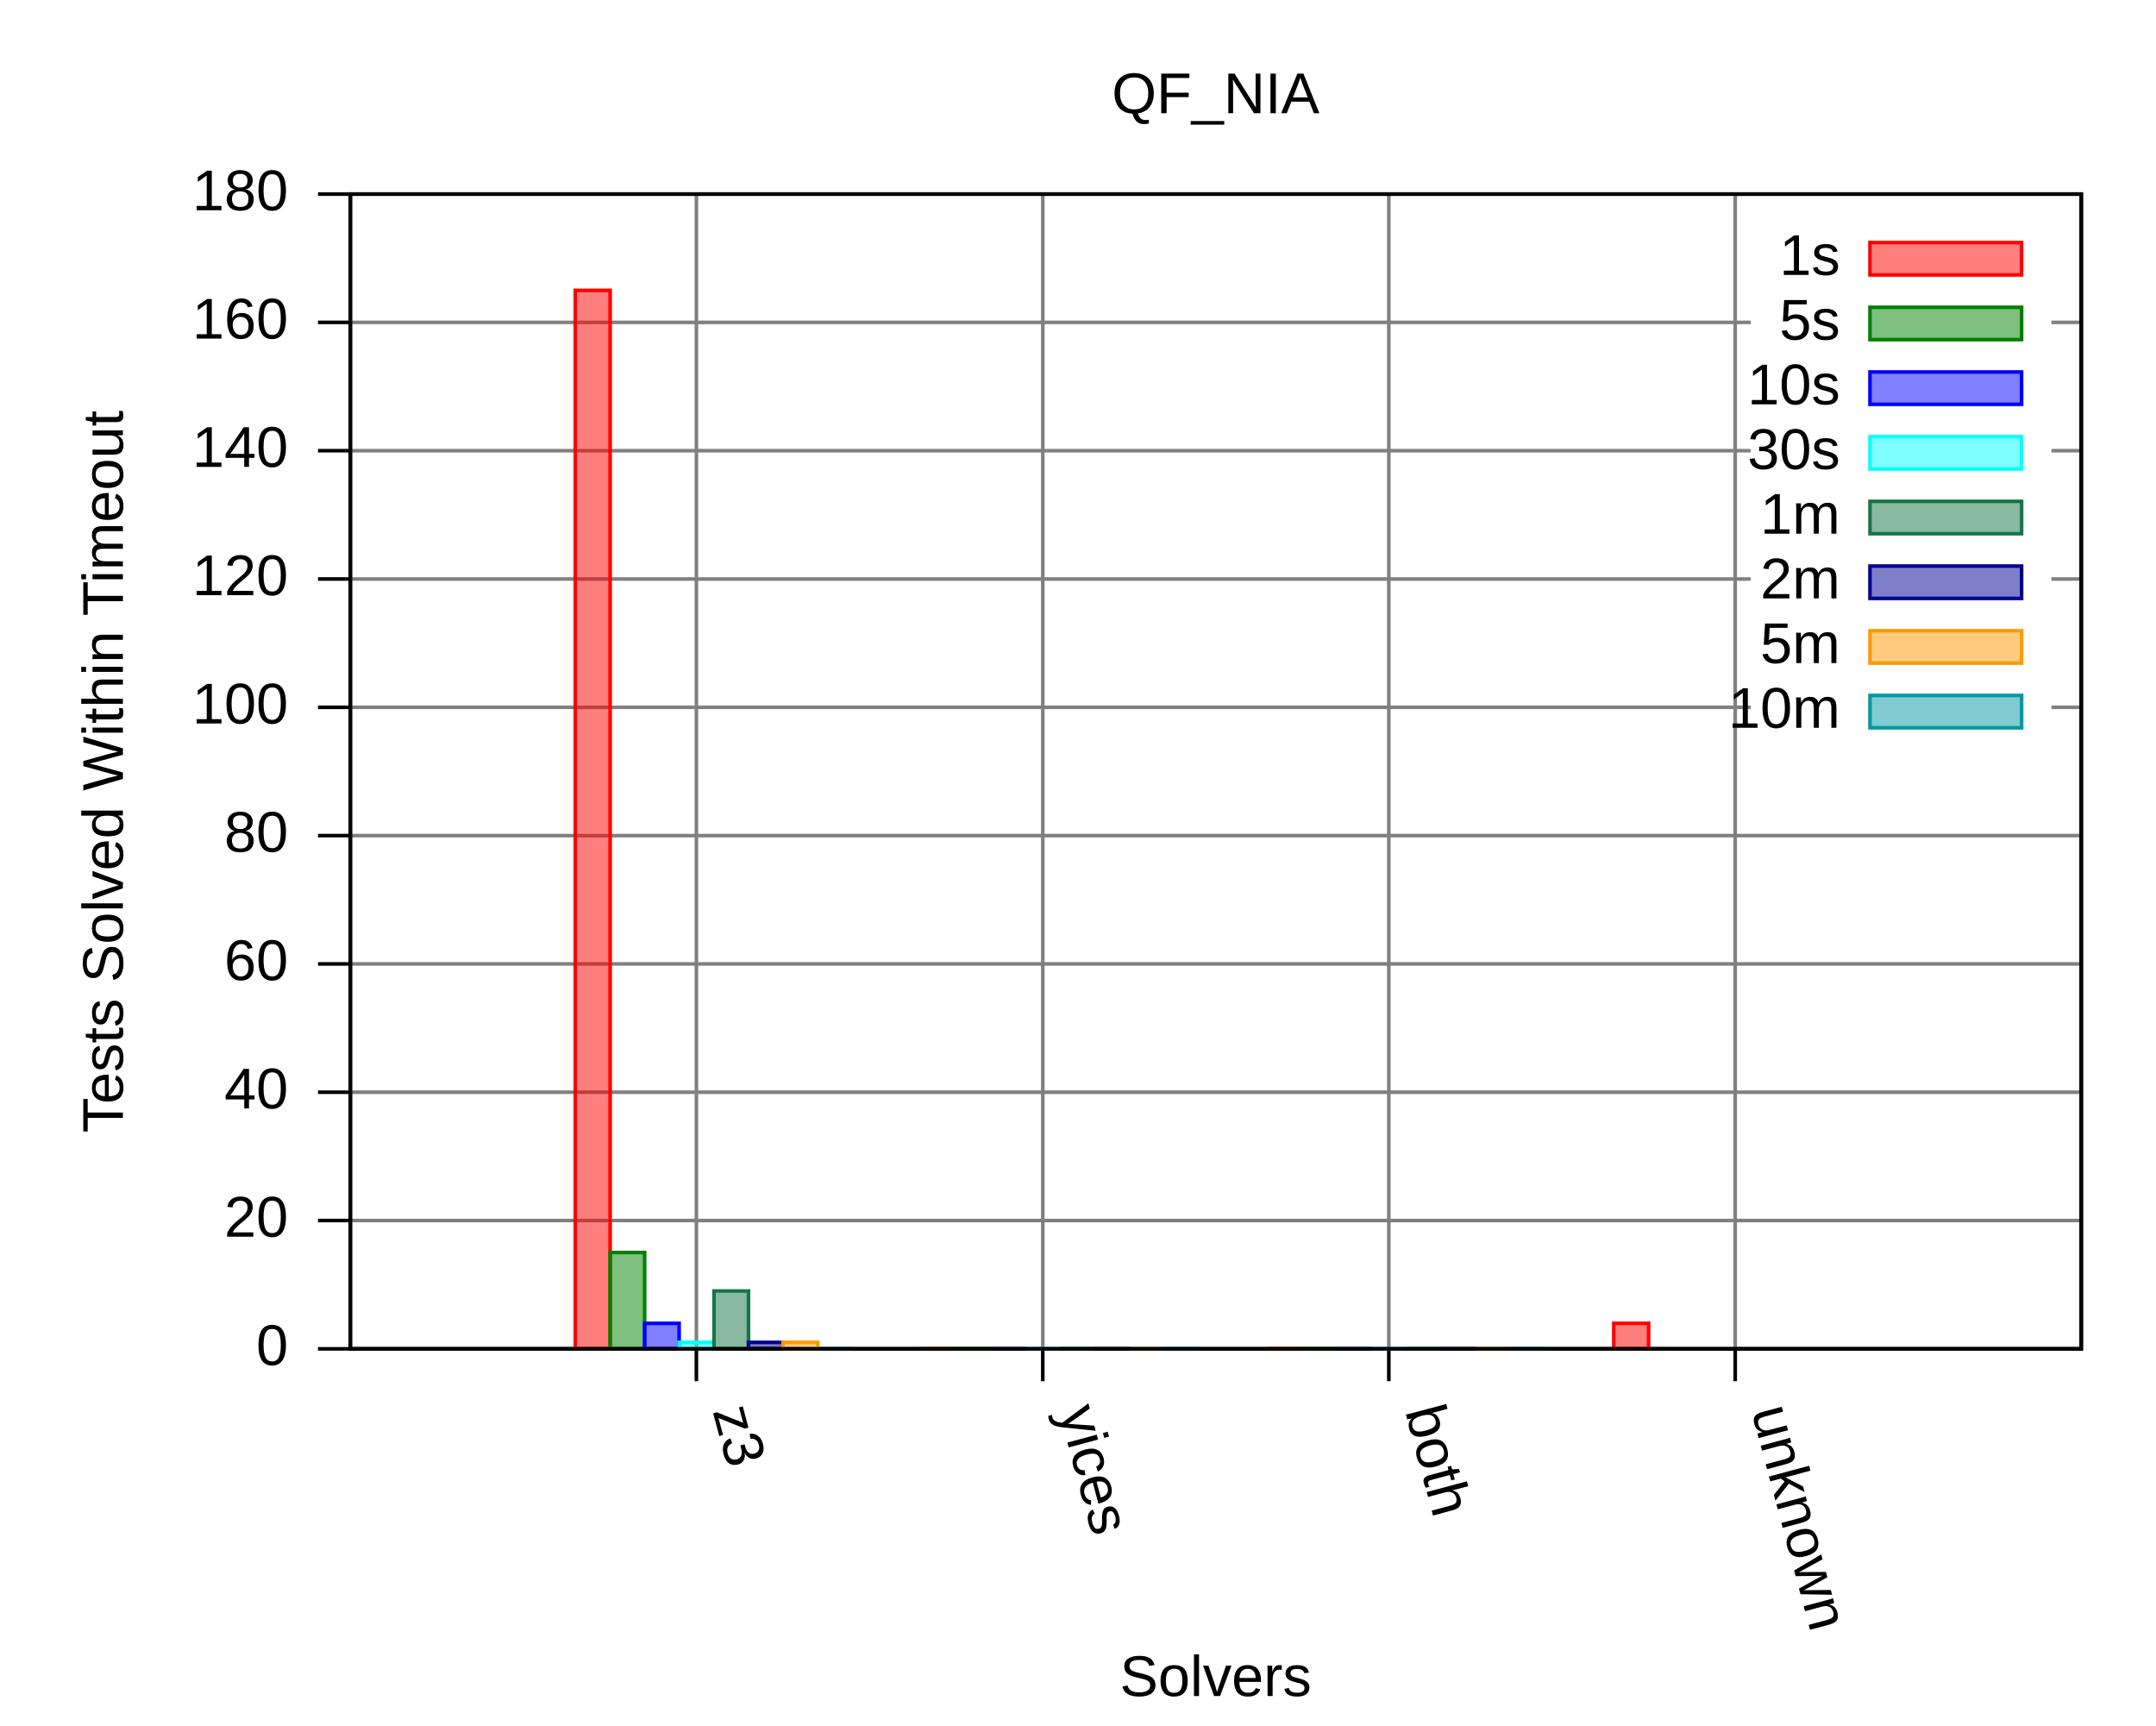
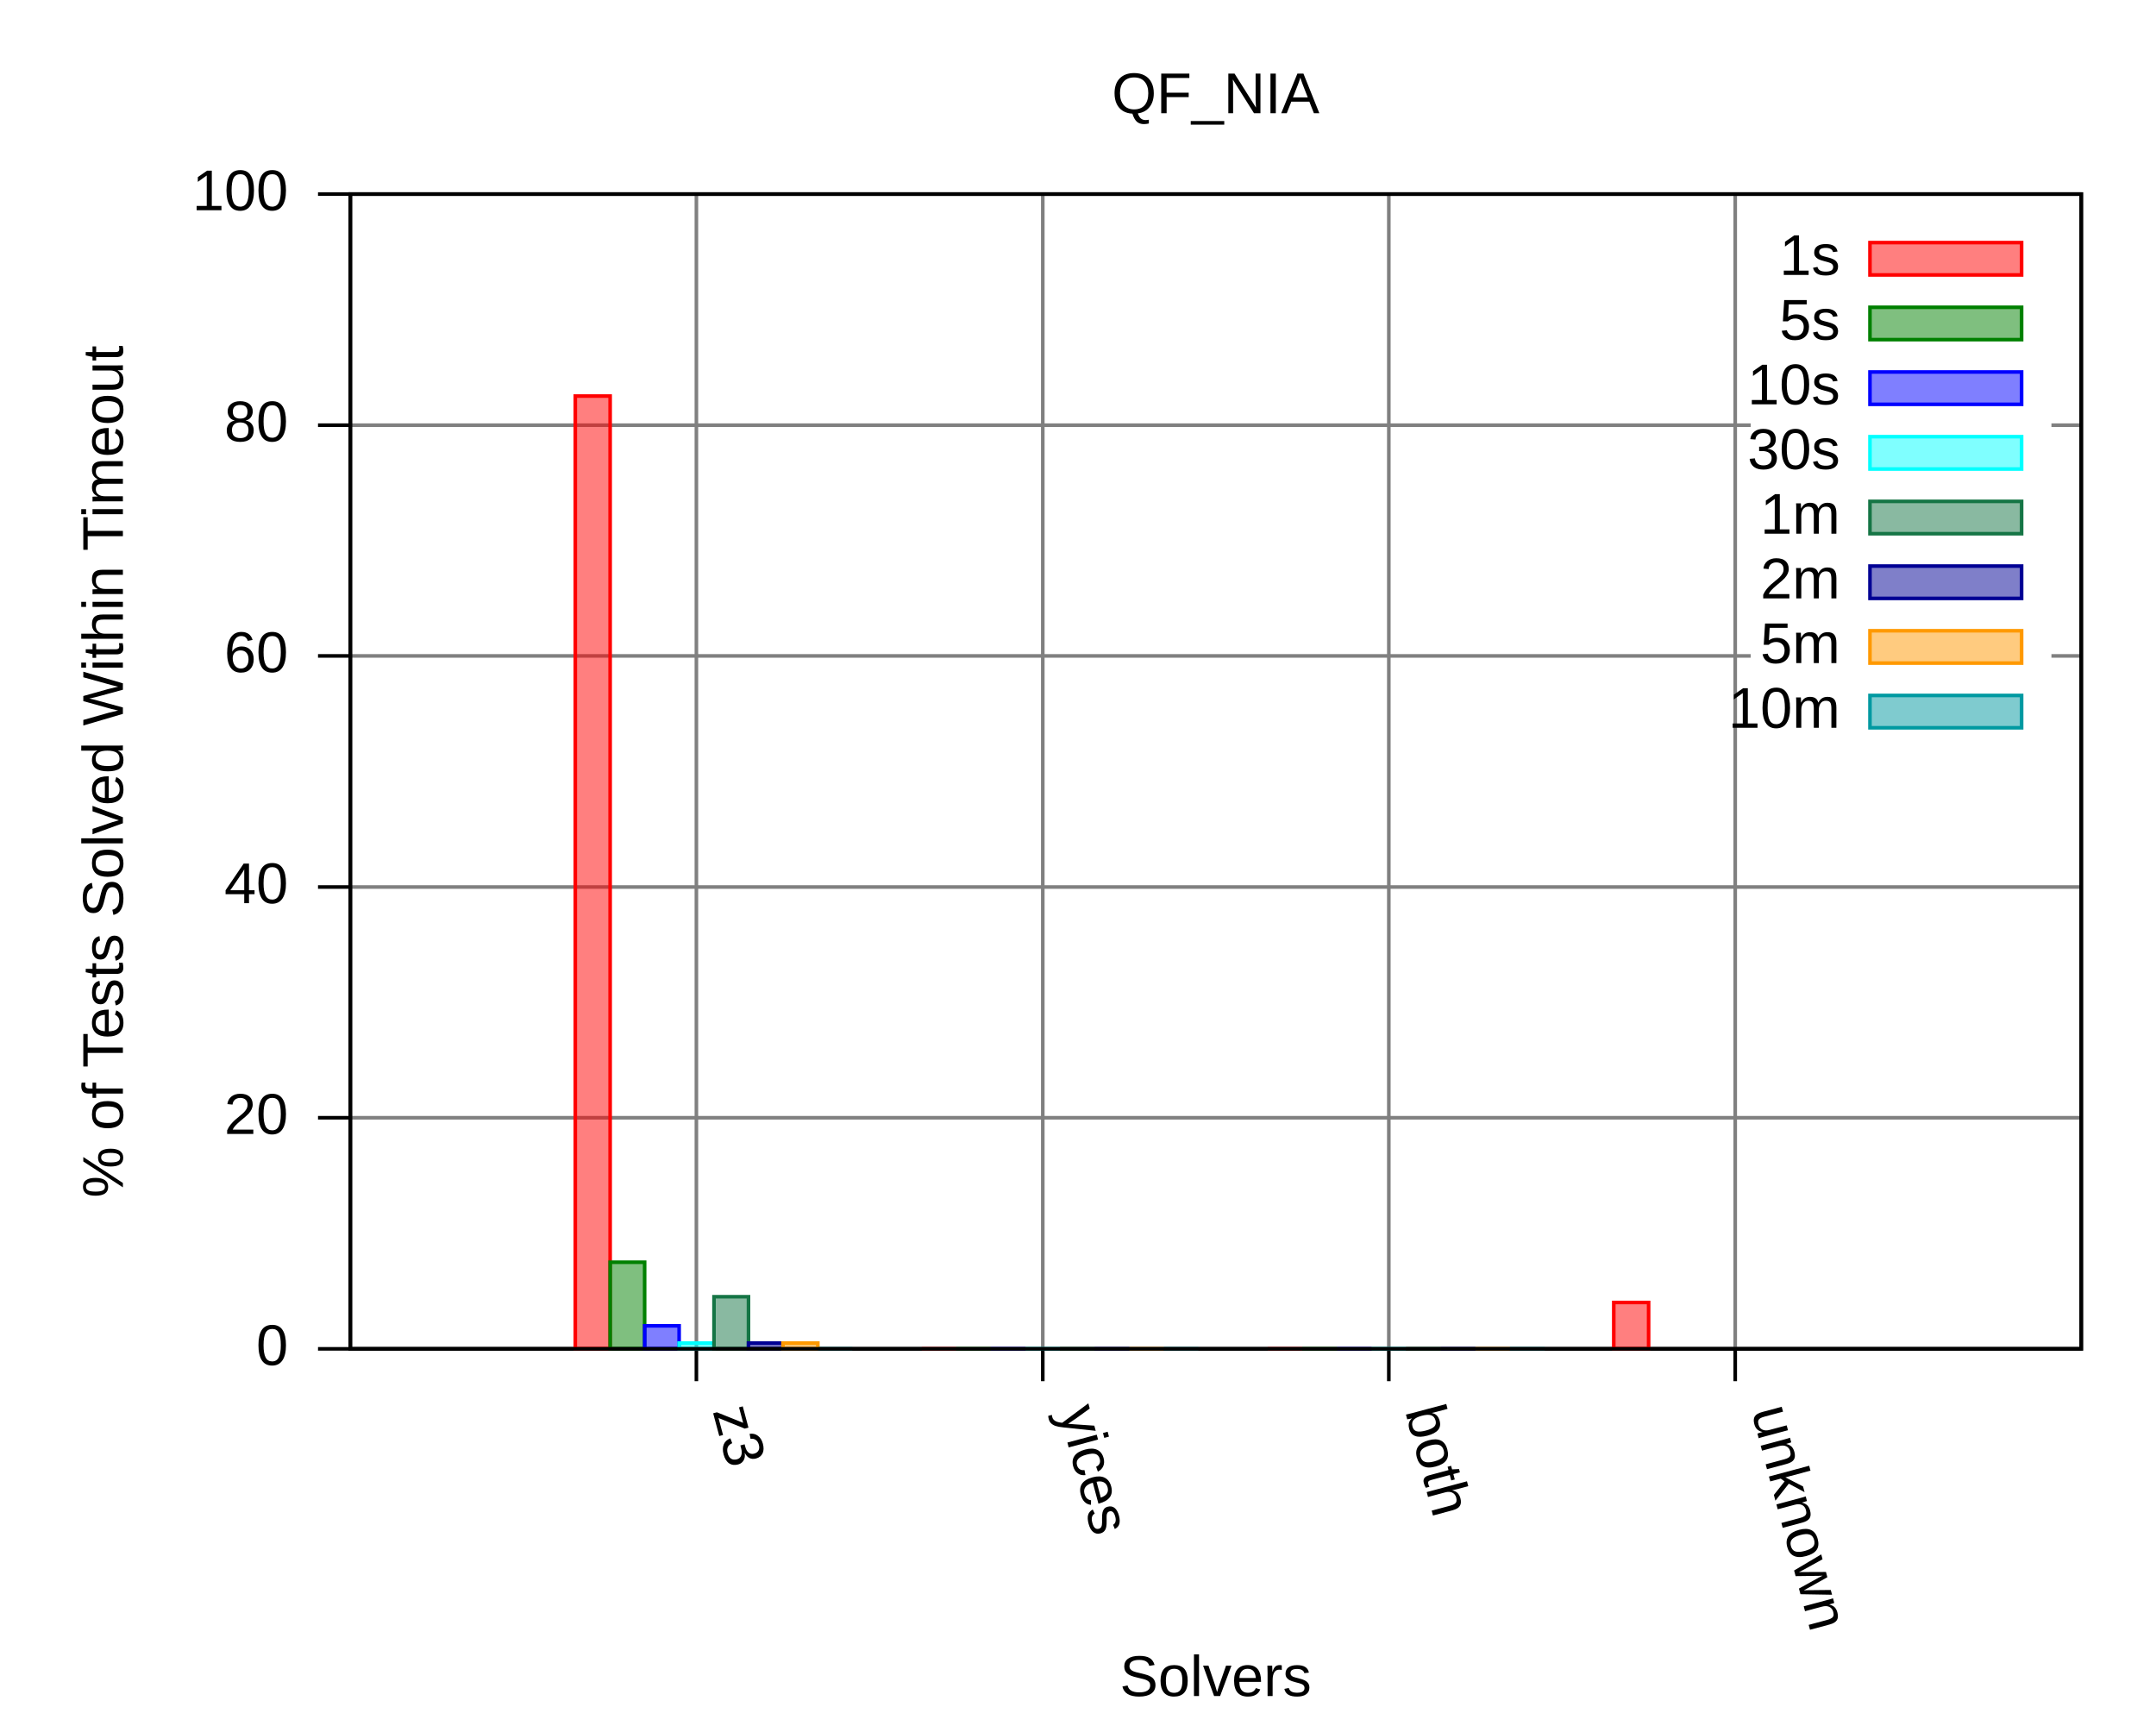
<svg xmlns="http://www.w3.org/2000/svg" xmlns:xlink="http://www.w3.org/1999/xlink" width="600" height="480" viewBox="0 0 600 480">
  <defs>
    <circle id="gpDot" r="0.5" stroke-width="0.5" />
    <path id="gpPt0" stroke-width="0.222" stroke="currentColor" d="M-1,0 h2 M0,-1 v2" />
    <path id="gpPt1" stroke-width="0.222" stroke="currentColor" d="M-1,-1 L1,1 M1,-1 L-1,1" />
    <path id="gpPt2" stroke-width="0.222" stroke="currentColor" d="M-1,0 L1,0 M0,-1 L0,1 M-1,-1 L1,1 M-1,1 L1,-1" />
    <rect id="gpPt3" stroke-width="0.222" stroke="currentColor" x="-1" y="-1" width="2" height="2" />
    <rect id="gpPt4" stroke-width="0.222" stroke="currentColor" fill="currentColor" x="-1" y="-1" width="2" height="2" />
    <circle id="gpPt5" stroke-width="0.222" stroke="currentColor" cx="0" cy="0" r="1" />
    <use xlink:href="#gpPt5" id="gpPt6" fill="currentColor" stroke="none" />
    <path id="gpPt7" stroke-width="0.222" stroke="currentColor" d="M0,-1.33 L-1.33,0.67 L1.33,0.67 z" />
    <use xlink:href="#gpPt7" id="gpPt8" fill="currentColor" stroke="none" />
    <use xlink:href="#gpPt7" id="gpPt9" stroke="currentColor" transform="rotate(180)" />
    <use xlink:href="#gpPt9" id="gpPt10" fill="currentColor" stroke="none" />
    <use xlink:href="#gpPt3" id="gpPt11" stroke="currentColor" transform="rotate(45)" />
    <use xlink:href="#gpPt11" id="gpPt12" fill="currentColor" stroke="none" />
  </defs>
  <g style="fill:none; color:white; stroke:currentColor; stroke-width:1.00; stroke-linecap:butt; stroke-linejoin:miter">
</g>
  <g style="fill:none; color:black; stroke:currentColor; stroke-width:1.00; stroke-linecap:butt; stroke-linejoin:miter">
</g>
  <g style="fill:none; color:gray; stroke:currentColor; stroke-width:1.00; stroke-linecap:butt; stroke-linejoin:miter">
    <path d="M97.5,375.3 L579.2,375.3 " />
  </g>
  <g style="fill:none; color:black; stroke:currentColor; stroke-width:1.00; stroke-linecap:butt; stroke-linejoin:miter">
    <path d="M97.5,375.3 L88.5,375.3 " />
    <g transform="translate(80.2,379.8)" style="stroke:none; fill:black; font-family:Arial; font-size:12.00pt; text-anchor:end">
      <text> 0</text>
    </g>
  </g>
  <g style="fill:none; color:gray; stroke:currentColor; stroke-width:1.00; stroke-linecap:butt; stroke-linejoin:miter">
-     <path d="M97.5,339.6 L579.2,339.6 " />
-   </g>
-   <g style="fill:none; color:black; stroke:currentColor; stroke-width:1.00; stroke-linecap:butt; stroke-linejoin:miter">
-     <path d="M97.5,339.6 L88.5,339.6 " />
-     <g transform="translate(80.2,344.1)" style="stroke:none; fill:black; font-family:Arial; font-size:12.00pt; text-anchor:end">
+     <path d="M97.5,311.0 L579.2,311.0 " />
+   </g>
+   <g style="fill:none; color:black; stroke:currentColor; stroke-width:1.00; stroke-linecap:butt; stroke-linejoin:miter">
+     <path d="M97.5,311.0 L88.5,311.0 " />
+     <g transform="translate(80.2,315.5)" style="stroke:none; fill:black; font-family:Arial; font-size:12.00pt; text-anchor:end">
      <text> 20</text>
    </g>
  </g>
  <g style="fill:none; color:gray; stroke:currentColor; stroke-width:1.00; stroke-linecap:butt; stroke-linejoin:miter">
-     <path d="M97.5,303.9 L579.2,303.9 " />
-   </g>
-   <g style="fill:none; color:black; stroke:currentColor; stroke-width:1.00; stroke-linecap:butt; stroke-linejoin:miter">
-     <path d="M97.5,303.9 L88.5,303.9 " />
-     <g transform="translate(80.2,308.4)" style="stroke:none; fill:black; font-family:Arial; font-size:12.00pt; text-anchor:end">
+     <path d="M97.5,246.8 L579.2,246.8 " />
+   </g>
+   <g style="fill:none; color:black; stroke:currentColor; stroke-width:1.00; stroke-linecap:butt; stroke-linejoin:miter">
+     <path d="M97.5,246.8 L88.5,246.8 " />
+     <g transform="translate(80.2,251.3)" style="stroke:none; fill:black; font-family:Arial; font-size:12.00pt; text-anchor:end">
      <text> 40</text>
    </g>
  </g>
  <g style="fill:none; color:gray; stroke:currentColor; stroke-width:1.00; stroke-linecap:butt; stroke-linejoin:miter">
-     <path d="M97.5,268.2 L579.2,268.2 " />
-   </g>
-   <g style="fill:none; color:black; stroke:currentColor; stroke-width:1.00; stroke-linecap:butt; stroke-linejoin:miter">
-     <path d="M97.5,268.2 L88.5,268.2 " />
-     <g transform="translate(80.2,272.7)" style="stroke:none; fill:black; font-family:Arial; font-size:12.00pt; text-anchor:end">
+     <path d="M97.5,182.5 L487.2,182.5 M570.9,182.5 L579.2,182.5 " />
+   </g>
+   <g style="fill:none; color:black; stroke:currentColor; stroke-width:1.00; stroke-linecap:butt; stroke-linejoin:miter">
+     <path d="M97.5,182.5 L88.5,182.5 " />
+     <g transform="translate(80.2,187.0)" style="stroke:none; fill:black; font-family:Arial; font-size:12.00pt; text-anchor:end">
      <text> 60</text>
    </g>
  </g>
  <g style="fill:none; color:gray; stroke:currentColor; stroke-width:1.00; stroke-linecap:butt; stroke-linejoin:miter">
-     <path d="M97.5,232.5 L579.2,232.5 " />
-   </g>
-   <g style="fill:none; color:black; stroke:currentColor; stroke-width:1.00; stroke-linecap:butt; stroke-linejoin:miter">
-     <path d="M97.5,232.5 L88.5,232.5 " />
-     <g transform="translate(80.2,237.0)" style="stroke:none; fill:black; font-family:Arial; font-size:12.00pt; text-anchor:end">
+     <path d="M97.5,118.3 L487.2,118.3 M570.9,118.3 L579.2,118.3 " />
+   </g>
+   <g style="fill:none; color:black; stroke:currentColor; stroke-width:1.00; stroke-linecap:butt; stroke-linejoin:miter">
+     <path d="M97.5,118.3 L88.5,118.3 " />
+     <g transform="translate(80.2,122.8)" style="stroke:none; fill:black; font-family:Arial; font-size:12.00pt; text-anchor:end">
      <text> 80</text>
-     </g>
-   </g>
-   <g style="fill:none; color:gray; stroke:currentColor; stroke-width:1.00; stroke-linecap:butt; stroke-linejoin:miter">
-     <path d="M97.5,196.8 L487.2,196.8 M570.9,196.8 L579.2,196.8 " />
-   </g>
-   <g style="fill:none; color:black; stroke:currentColor; stroke-width:1.00; stroke-linecap:butt; stroke-linejoin:miter">
-     <path d="M97.5,196.8 L88.5,196.8 " />
-     <g transform="translate(80.2,201.3)" style="stroke:none; fill:black; font-family:Arial; font-size:12.00pt; text-anchor:end">
-       <text> 100</text>
-     </g>
-   </g>
-   <g style="fill:none; color:gray; stroke:currentColor; stroke-width:1.00; stroke-linecap:butt; stroke-linejoin:miter">
-     <path d="M97.5,161.1 L487.2,161.1 M570.9,161.1 L579.2,161.1 " />
-   </g>
-   <g style="fill:none; color:black; stroke:currentColor; stroke-width:1.00; stroke-linecap:butt; stroke-linejoin:miter">
-     <path d="M97.5,161.1 L88.5,161.1 " />
-     <g transform="translate(80.2,165.6)" style="stroke:none; fill:black; font-family:Arial; font-size:12.00pt; text-anchor:end">
-       <text> 120</text>
-     </g>
-   </g>
-   <g style="fill:none; color:gray; stroke:currentColor; stroke-width:1.00; stroke-linecap:butt; stroke-linejoin:miter">
-     <path d="M97.5,125.4 L487.2,125.4 M570.9,125.4 L579.2,125.4 " />
-   </g>
-   <g style="fill:none; color:black; stroke:currentColor; stroke-width:1.00; stroke-linecap:butt; stroke-linejoin:miter">
-     <path d="M97.5,125.4 L88.5,125.4 " />
-     <g transform="translate(80.2,129.9)" style="stroke:none; fill:black; font-family:Arial; font-size:12.00pt; text-anchor:end">
-       <text> 140</text>
-     </g>
-   </g>
-   <g style="fill:none; color:gray; stroke:currentColor; stroke-width:1.00; stroke-linecap:butt; stroke-linejoin:miter">
-     <path d="M97.5,89.7 L487.2,89.7 M570.9,89.7 L579.2,89.7 " />
-   </g>
-   <g style="fill:none; color:black; stroke:currentColor; stroke-width:1.00; stroke-linecap:butt; stroke-linejoin:miter">
-     <path d="M97.5,89.7 L88.5,89.7 " />
-     <g transform="translate(80.2,94.2)" style="stroke:none; fill:black; font-family:Arial; font-size:12.00pt; text-anchor:end">
-       <text> 160</text>
    </g>
  </g>
  <g style="fill:none; color:gray; stroke:currentColor; stroke-width:1.00; stroke-linecap:butt; stroke-linejoin:miter">
    <path d="M97.5,54.0 L579.2,54.0 " />
  </g>
  <g style="fill:none; color:black; stroke:currentColor; stroke-width:1.00; stroke-linecap:butt; stroke-linejoin:miter">
    <path d="M97.5,54.0 L88.5,54.0 " />
    <g transform="translate(80.2,58.5)" style="stroke:none; fill:black; font-family:Arial; font-size:12.00pt; text-anchor:end">
-       <text> 180</text>
+       <text> 100</text>
    </g>
  </g>
  <g style="fill:none; color:gray; stroke:currentColor; stroke-width:1.00; stroke-linecap:butt; stroke-linejoin:miter">
    <path d="M193.8,375.3 L193.8,54.0 " />
  </g>
  <g style="fill:none; color:black; stroke:currentColor; stroke-width:1.00; stroke-linecap:butt; stroke-linejoin:miter">
    <path d="M193.8,375.3 L193.8,384.3 " />
    <g transform="translate(198.3,392.6) rotate(75)" style="stroke:none; fill:black; font-family:Arial; font-size:12.00pt; text-anchor:start">
      <text>z3</text>
    </g>
  </g>
  <g style="fill:none; color:gray; stroke:currentColor; stroke-width:1.00; stroke-linecap:butt; stroke-linejoin:miter">
    <path d="M290.2,375.3 L290.2,54.0 " />
  </g>
  <g style="fill:none; color:black; stroke:currentColor; stroke-width:1.00; stroke-linecap:butt; stroke-linejoin:miter">
    <path d="M290.2,375.3 L290.2,384.3 " />
    <g transform="translate(294.7,392.6) rotate(75)" style="stroke:none; fill:black; font-family:Arial; font-size:12.00pt; text-anchor:start">
      <text>yices</text>
    </g>
  </g>
  <g style="fill:none; color:gray; stroke:currentColor; stroke-width:1.00; stroke-linecap:butt; stroke-linejoin:miter">
    <path d="M386.5,375.3 L386.5,54.0 " />
  </g>
  <g style="fill:none; color:black; stroke:currentColor; stroke-width:1.00; stroke-linecap:butt; stroke-linejoin:miter">
    <path d="M386.5,375.3 L386.5,384.3 " />
    <g transform="translate(391.0,392.6) rotate(75)" style="stroke:none; fill:black; font-family:Arial; font-size:12.00pt; text-anchor:start">
      <text>both</text>
    </g>
  </g>
  <g style="fill:none; color:gray; stroke:currentColor; stroke-width:1.00; stroke-linecap:butt; stroke-linejoin:miter">
    <path d="M482.9,375.3 L482.9,54.0 " />
  </g>
  <g style="fill:none; color:black; stroke:currentColor; stroke-width:1.00; stroke-linecap:butt; stroke-linejoin:miter">
    <path d="M482.9,375.3 L482.9,384.3 " />
    <g transform="translate(487.4,392.6) rotate(75)" style="stroke:none; fill:black; font-family:Arial; font-size:12.00pt; text-anchor:start">
      <text>unknown</text>
    </g>
    <path d="M97.5,54.0 L97.5,375.3 L579.2,375.3 L579.2,54.0 L97.5,54.0 Z " />
    <g transform="translate(34.2,214.7) rotate(-90)" style="stroke:none; fill:black; font-family:Arial; font-size:12.00pt; text-anchor:middle">
-       <text>Tests Solved Within Timeout</text>
+       <text>% of Tests Solved Within Timeout</text>
    </g>
    <g transform="translate(338.3,471.9)" style="stroke:none; fill:black; font-family:Arial; font-size:12.00pt; text-anchor:middle">
      <text>Solvers</text>
    </g>
    <g transform="translate(338.3,31.5)" style="stroke:none; fill:black; font-family:Arial; font-size:12.00pt; text-anchor:middle">
      <text>QF_NIA</text>
    </g>
  </g>
  <g style="fill:none; color:red; stroke:currentColor; stroke-width:1.00; stroke-linecap:butt; stroke-linejoin:miter">
</g>
  <g style="fill:none; color:black; stroke:currentColor; stroke-width:1.00; stroke-linecap:butt; stroke-linejoin:miter">
    <g transform="translate(512.1,76.5)" style="stroke:none; fill:black; font-family:Arial; font-size:12.00pt; text-anchor:end">
      <text>1s</text>
    </g>
  </g>
  <g style="fill:none; color:red; stroke:currentColor; stroke-width:1.00; stroke-linecap:butt; stroke-linejoin:miter">
    <g style="stroke:none; shape-rendering:crispEdges">
      <polygon fill="currentColor" fill-opacity="0.5" points="520.4,76.5 562.6,76.5 562.6,67.5 520.4,67.5 " />
    </g>
    <path d="M520.4,76.5 L562.6,76.5 L562.6,67.5 L520.4,67.5 L520.4,76.5 Z " />
    <g style="stroke:none; shape-rendering:crispEdges">
-       <polygon fill="currentColor" fill-opacity="0.5" points="160.1,375.3 169.9,375.3 169.9,80.7 160.1,80.7 " />
-     </g>
-     <path d="M160.1,375.3 L160.1,80.8 L169.8,80.8 L169.8,375.3 L160.1,375.3 Z " />
+       <polygon fill="currentColor" fill-opacity="0.5" points="160.1,375.3 169.9,375.3 169.9,110.1 160.1,110.1 " />
+     </g>
+     <path d="M160.1,375.3 L160.1,110.2 L169.8,110.2 L169.8,375.3 L160.1,375.3 Z " />
    <g style="stroke:none; shape-rendering:crispEdges">
      <polygon fill="currentColor" fill-opacity="0.5" points="256.5,375.3 266.2,375.3 266.2,375.2 256.5,375.2 " />
    </g>
    <path d="M256.5,375.3 L266.1,375.3 L256.5,375.3 Z " />
    <g style="stroke:none; shape-rendering:crispEdges">
      <polygon fill="currentColor" fill-opacity="0.5" points="352.8,375.3 362.5,375.3 362.5,375.2 352.8,375.2 " />
    </g>
    <path d="M352.8,375.3 L362.4,375.3 L352.8,375.3 Z " />
    <g style="stroke:none; shape-rendering:crispEdges">
-       <polygon fill="currentColor" fill-opacity="0.5" points="449.1,375.3 458.9,375.3 458.9,368.1 449.1,368.1 " />
-     </g>
-     <path d="M449.1,375.3 L449.1,368.2 L458.8,368.2 L458.8,375.3 L449.1,375.3 Z " />
+       <polygon fill="currentColor" fill-opacity="0.5" points="449.1,375.3 458.9,375.3 458.9,362.3 449.1,362.3 " />
+     </g>
+     <path d="M449.1,375.3 L449.1,362.4 L458.8,362.4 L458.8,375.3 L449.1,375.3 Z " />
  </g>
  <g style="fill:none; color:green; stroke:currentColor; stroke-width:1.00; stroke-linecap:butt; stroke-linejoin:miter">
</g>
  <g style="fill:none; color:black; stroke:currentColor; stroke-width:1.00; stroke-linecap:butt; stroke-linejoin:miter">
    <g transform="translate(512.1,94.5)" style="stroke:none; fill:black; font-family:Arial; font-size:12.00pt; text-anchor:end">
      <text>5s</text>
    </g>
  </g>
  <g style="fill:none; color:green; stroke:currentColor; stroke-width:1.00; stroke-linecap:butt; stroke-linejoin:miter">
    <g style="stroke:none; shape-rendering:crispEdges">
      <polygon fill="currentColor" fill-opacity="0.5" points="520.4,94.5 562.6,94.5 562.6,85.5 520.4,85.5 " />
    </g>
    <path d="M520.4,94.5 L562.6,94.5 L562.6,85.5 L520.4,85.5 L520.4,94.5 Z " />
    <g style="stroke:none; shape-rendering:crispEdges">
-       <polygon fill="currentColor" fill-opacity="0.5" points="169.8,375.3 179.5,375.3 179.5,348.4 169.8,348.4 " />
-     </g>
-     <path d="M169.8,375.3 L169.8,348.5 L179.4,348.5 L179.4,375.3 L169.8,375.3 Z " />
+       <polygon fill="currentColor" fill-opacity="0.5" points="169.8,375.3 179.5,375.3 179.5,351.1 169.8,351.1 " />
+     </g>
+     <path d="M169.8,375.3 L169.8,351.2 L179.4,351.2 L179.4,375.3 L169.8,375.3 Z " />
    <g style="stroke:none; shape-rendering:crispEdges">
      <polygon fill="currentColor" fill-opacity="0.5" points="266.1,375.3 275.8,375.3 275.8,375.2 266.1,375.2 " />
    </g>
    <path d="M266.1,375.3 L275.7,375.3 L266.1,375.3 Z " />
    <g style="stroke:none; shape-rendering:crispEdges">
      <polygon fill="currentColor" fill-opacity="0.5" points="362.4,375.3 372.2,375.3 372.2,375.2 362.4,375.2 " />
    </g>
    <path d="M362.4,375.3 L372.1,375.3 L362.4,375.3 Z " />
  </g>
  <g style="fill:none; color:blue; stroke:currentColor; stroke-width:1.00; stroke-linecap:butt; stroke-linejoin:miter">
</g>
  <g style="fill:none; color:black; stroke:currentColor; stroke-width:1.00; stroke-linecap:butt; stroke-linejoin:miter">
    <g transform="translate(512.1,112.5)" style="stroke:none; fill:black; font-family:Arial; font-size:12.00pt; text-anchor:end">
      <text>10s</text>
    </g>
  </g>
  <g style="fill:none; color:blue; stroke:currentColor; stroke-width:1.00; stroke-linecap:butt; stroke-linejoin:miter">
    <g style="stroke:none; shape-rendering:crispEdges">
      <polygon fill="currentColor" fill-opacity="0.5" points="520.4,112.5 562.6,112.5 562.6,103.5 520.4,103.5 " />
    </g>
    <path d="M520.4,112.5 L562.6,112.5 L562.6,103.5 L520.4,103.5 L520.4,112.5 Z " />
    <g style="stroke:none; shape-rendering:crispEdges">
-       <polygon fill="currentColor" fill-opacity="0.5" points="179.4,375.3 189.1,375.3 189.1,368.1 179.4,368.1 " />
-     </g>
-     <path d="M179.4,375.3 L179.4,368.2 L189.0,368.2 L189.0,375.3 L179.4,375.3 Z " />
+       <polygon fill="currentColor" fill-opacity="0.5" points="179.4,375.3 189.1,375.3 189.1,368.8 179.4,368.8 " />
+     </g>
+     <path d="M179.4,375.3 L179.4,368.9 L189.0,368.9 L189.0,375.3 L179.4,375.3 Z " />
    <g style="stroke:none; shape-rendering:crispEdges">
      <polygon fill="currentColor" fill-opacity="0.5" points="275.7,375.3 285.5,375.3 285.5,375.2 275.7,375.2 " />
    </g>
    <path d="M275.7,375.3 L285.4,375.3 L275.7,375.3 Z " />
    <g style="stroke:none; shape-rendering:crispEdges">
      <polygon fill="currentColor" fill-opacity="0.5" points="372.1,375.3 381.8,375.3 381.8,375.2 372.1,375.2 " />
    </g>
    <path d="M372.1,375.3 L381.7,375.3 L372.1,375.3 Z " />
  </g>
  <g style="fill:none; color:cyan; stroke:currentColor; stroke-width:1.00; stroke-linecap:butt; stroke-linejoin:miter">
</g>
  <g style="fill:none; color:black; stroke:currentColor; stroke-width:1.00; stroke-linecap:butt; stroke-linejoin:miter">
    <g transform="translate(512.1,130.5)" style="stroke:none; fill:black; font-family:Arial; font-size:12.00pt; text-anchor:end">
      <text>30s</text>
    </g>
  </g>
  <g style="fill:none; color:cyan; stroke:currentColor; stroke-width:1.00; stroke-linecap:butt; stroke-linejoin:miter">
    <g style="stroke:none; shape-rendering:crispEdges">
      <polygon fill="currentColor" fill-opacity="0.5" points="520.4,130.5 562.6,130.5 562.6,121.5 520.4,121.5 " />
    </g>
    <path d="M520.4,130.5 L562.6,130.5 L562.6,121.5 L520.4,121.5 L520.4,130.5 Z " />
    <g style="stroke:none; shape-rendering:crispEdges">
-       <polygon fill="currentColor" fill-opacity="0.5" points="189.0,375.3 198.8,375.3 198.8,373.4 189.0,373.4 " />
-     </g>
-     <path d="M189.0,375.3 L189.0,373.5 L198.7,373.5 L198.7,375.3 L189.0,375.3 Z " />
+       <polygon fill="currentColor" fill-opacity="0.5" points="189.0,375.3 198.8,375.3 198.8,373.6 189.0,373.6 " />
+     </g>
+     <path d="M189.0,375.3 L189.0,373.7 L198.7,373.7 L198.7,375.3 L189.0,375.3 Z " />
    <g style="stroke:none; shape-rendering:crispEdges">
      <polygon fill="currentColor" fill-opacity="0.5" points="285.4,375.3 295.1,375.3 295.1,375.2 285.4,375.2 " />
    </g>
    <path d="M285.4,375.3 L295.0,375.3 L285.4,375.3 Z " />
    <g style="stroke:none; shape-rendering:crispEdges">
      <polygon fill="currentColor" fill-opacity="0.5" points="381.7,375.3 391.4,375.3 391.4,375.2 381.7,375.2 " />
    </g>
    <path d="M381.7,375.3 L391.3,375.3 L381.7,375.3 Z " />
  </g>
  <g style="fill:none; color:#157545; stroke:currentColor; stroke-width:1.00; stroke-linecap:butt; stroke-linejoin:miter">
</g>
  <g style="fill:none; color:black; stroke:currentColor; stroke-width:1.00; stroke-linecap:butt; stroke-linejoin:miter">
    <g transform="translate(512.1,148.5)" style="stroke:none; fill:black; font-family:Arial; font-size:12.00pt; text-anchor:end">
      <text>1m</text>
    </g>
  </g>
  <g style="fill:none; color:#157545; stroke:currentColor; stroke-width:1.00; stroke-linecap:butt; stroke-linejoin:miter">
    <g style="stroke:none; shape-rendering:crispEdges">
      <polygon fill="currentColor" fill-opacity="0.5" points="520.4,148.5 562.6,148.5 562.6,139.5 520.4,139.5 " />
    </g>
    <path d="M520.4,148.5 L562.6,148.5 L562.6,139.5 L520.4,139.5 L520.4,148.5 Z " />
    <g style="stroke:none; shape-rendering:crispEdges">
-       <polygon fill="currentColor" fill-opacity="0.5" points="198.7,375.3 208.4,375.3 208.4,359.1 198.7,359.1 " />
-     </g>
-     <path d="M198.7,375.3 L198.7,359.2 L208.3,359.2 L208.3,375.3 L198.7,375.3 Z " />
+       <polygon fill="currentColor" fill-opacity="0.5" points="198.7,375.3 208.4,375.3 208.4,360.7 198.7,360.7 " />
+     </g>
+     <path d="M198.7,375.3 L198.7,360.8 L208.3,360.8 L208.3,375.3 L198.7,375.3 Z " />
    <g style="stroke:none; shape-rendering:crispEdges">
      <polygon fill="currentColor" fill-opacity="0.5" points="295.0,375.3 304.7,375.3 304.7,375.2 295.0,375.2 " />
    </g>
    <path d="M295.0,375.3 L304.6,375.3 L295.0,375.3 Z " />
    <g style="stroke:none; shape-rendering:crispEdges">
      <polygon fill="currentColor" fill-opacity="0.5" points="391.3,375.3 401.1,375.3 401.1,375.2 391.3,375.2 " />
    </g>
    <path d="M391.3,375.3 L401.0,375.3 L391.3,375.3 Z " />
  </g>
  <g style="fill:none; color:#000094; stroke:currentColor; stroke-width:1.00; stroke-linecap:butt; stroke-linejoin:miter">
</g>
  <g style="fill:none; color:black; stroke:currentColor; stroke-width:1.00; stroke-linecap:butt; stroke-linejoin:miter">
    <g transform="translate(512.1,166.5)" style="stroke:none; fill:black; font-family:Arial; font-size:12.00pt; text-anchor:end">
      <text>2m</text>
    </g>
  </g>
  <g style="fill:none; color:#000094; stroke:currentColor; stroke-width:1.00; stroke-linecap:butt; stroke-linejoin:miter">
    <g style="stroke:none; shape-rendering:crispEdges">
      <polygon fill="currentColor" fill-opacity="0.5" points="520.4,166.5 562.6,166.5 562.6,157.5 520.4,157.5 " />
    </g>
    <path d="M520.4,166.5 L562.6,166.5 L562.6,157.5 L520.4,157.5 L520.4,166.5 Z " />
    <g style="stroke:none; shape-rendering:crispEdges">
-       <polygon fill="currentColor" fill-opacity="0.5" points="208.3,375.3 218.0,375.3 218.0,373.4 208.3,373.4 " />
-     </g>
-     <path d="M208.3,375.3 L208.3,373.5 L217.9,373.5 L217.9,375.3 L208.3,375.3 Z " />
+       <polygon fill="currentColor" fill-opacity="0.5" points="208.3,375.3 218.0,375.3 218.0,373.6 208.3,373.6 " />
+     </g>
+     <path d="M208.3,375.3 L208.3,373.7 L217.9,373.7 L217.9,375.3 L208.3,375.3 Z " />
    <g style="stroke:none; shape-rendering:crispEdges">
      <polygon fill="currentColor" fill-opacity="0.5" points="304.6,375.3 314.4,375.3 314.4,375.2 304.6,375.2 " />
    </g>
    <path d="M304.6,375.3 L314.3,375.3 L304.6,375.3 Z " />
    <g style="stroke:none; shape-rendering:crispEdges">
      <polygon fill="currentColor" fill-opacity="0.5" points="401.0,375.3 410.7,375.3 410.7,375.2 401.0,375.2 " />
    </g>
    <path d="M401.0,375.3 L410.6,375.3 L401.0,375.3 Z " />
  </g>
  <g style="fill:none; color:#FF9900; stroke:currentColor; stroke-width:1.00; stroke-linecap:butt; stroke-linejoin:miter">
</g>
  <g style="fill:none; color:black; stroke:currentColor; stroke-width:1.00; stroke-linecap:butt; stroke-linejoin:miter">
    <g transform="translate(512.1,184.5)" style="stroke:none; fill:black; font-family:Arial; font-size:12.00pt; text-anchor:end">
      <text>5m</text>
    </g>
  </g>
  <g style="fill:none; color:#FF9900; stroke:currentColor; stroke-width:1.00; stroke-linecap:butt; stroke-linejoin:miter">
    <g style="stroke:none; shape-rendering:crispEdges">
      <polygon fill="currentColor" fill-opacity="0.5" points="520.4,184.5 562.6,184.5 562.6,175.5 520.4,175.5 " />
    </g>
    <path d="M520.4,184.5 L562.6,184.5 L562.6,175.5 L520.4,175.5 L520.4,184.5 Z " />
    <g style="stroke:none; shape-rendering:crispEdges">
-       <polygon fill="currentColor" fill-opacity="0.5" points="217.9,375.3 227.7,375.3 227.7,373.4 217.9,373.4 " />
-     </g>
-     <path d="M217.9,375.3 L217.9,373.5 L227.6,373.5 L227.6,375.3 L217.9,375.3 Z " />
+       <polygon fill="currentColor" fill-opacity="0.5" points="217.9,375.3 227.7,375.3 227.7,373.6 217.9,373.6 " />
+     </g>
+     <path d="M217.9,375.3 L217.9,373.7 L227.6,373.7 L227.6,375.3 L217.9,375.3 Z " />
    <g style="stroke:none; shape-rendering:crispEdges">
      <polygon fill="currentColor" fill-opacity="0.5" points="314.3,375.3 324.0,375.3 324.0,375.2 314.3,375.2 " />
    </g>
    <path d="M314.3,375.3 L323.9,375.3 L314.3,375.3 Z " />
    <g style="stroke:none; shape-rendering:crispEdges">
      <polygon fill="currentColor" fill-opacity="0.5" points="410.6,375.3 420.3,375.3 420.3,375.2 410.6,375.2 " />
    </g>
    <path d="M410.6,375.3 L420.2,375.3 L410.6,375.3 Z " />
  </g>
  <g style="fill:none; color:#0099A1; stroke:currentColor; stroke-width:1.00; stroke-linecap:butt; stroke-linejoin:miter">
</g>
  <g style="fill:none; color:black; stroke:currentColor; stroke-width:1.00; stroke-linecap:butt; stroke-linejoin:miter">
    <g transform="translate(512.1,202.5)" style="stroke:none; fill:black; font-family:Arial; font-size:12.00pt; text-anchor:end">
      <text>10m</text>
    </g>
  </g>
  <g style="fill:none; color:#0099A1; stroke:currentColor; stroke-width:1.00; stroke-linecap:butt; stroke-linejoin:miter">
    <g style="stroke:none; shape-rendering:crispEdges">
      <polygon fill="currentColor" fill-opacity="0.5" points="520.4,202.5 562.6,202.5 562.6,193.5 520.4,193.5 " />
    </g>
    <path d="M520.4,202.5 L562.6,202.5 L562.6,193.5 L520.4,193.5 L520.4,202.5 Z " />
    <g style="stroke:none; shape-rendering:crispEdges">
      <polygon fill="currentColor" fill-opacity="0.5" points="227.6,375.3 237.3,375.3 237.3,375.2 227.6,375.2 " />
    </g>
    <path d="M227.6,375.3 L237.2,375.3 L227.6,375.3 Z " />
    <g style="stroke:none; shape-rendering:crispEdges">
      <polygon fill="currentColor" fill-opacity="0.5" points="323.9,375.3 333.6,375.3 333.6,375.2 323.9,375.2 " />
    </g>
    <path d="M323.9,375.3 L333.5,375.3 L323.9,375.3 Z " />
    <g style="stroke:none; shape-rendering:crispEdges">
      <polygon fill="currentColor" fill-opacity="0.5" points="420.2,375.3 430.0,375.3 430.0,375.2 420.2,375.2 " />
    </g>
    <path d="M420.2,375.3 L429.9,375.3 L420.2,375.3 Z " />
  </g>
  <g style="fill:none; color:black; stroke:currentColor; stroke-width:1.00; stroke-linecap:butt; stroke-linejoin:miter">
    <path d="M97.5,54.0 L97.5,375.3 L579.2,375.3 L579.2,54.0 L97.5,54.0 Z " />
  </g>
</svg>
